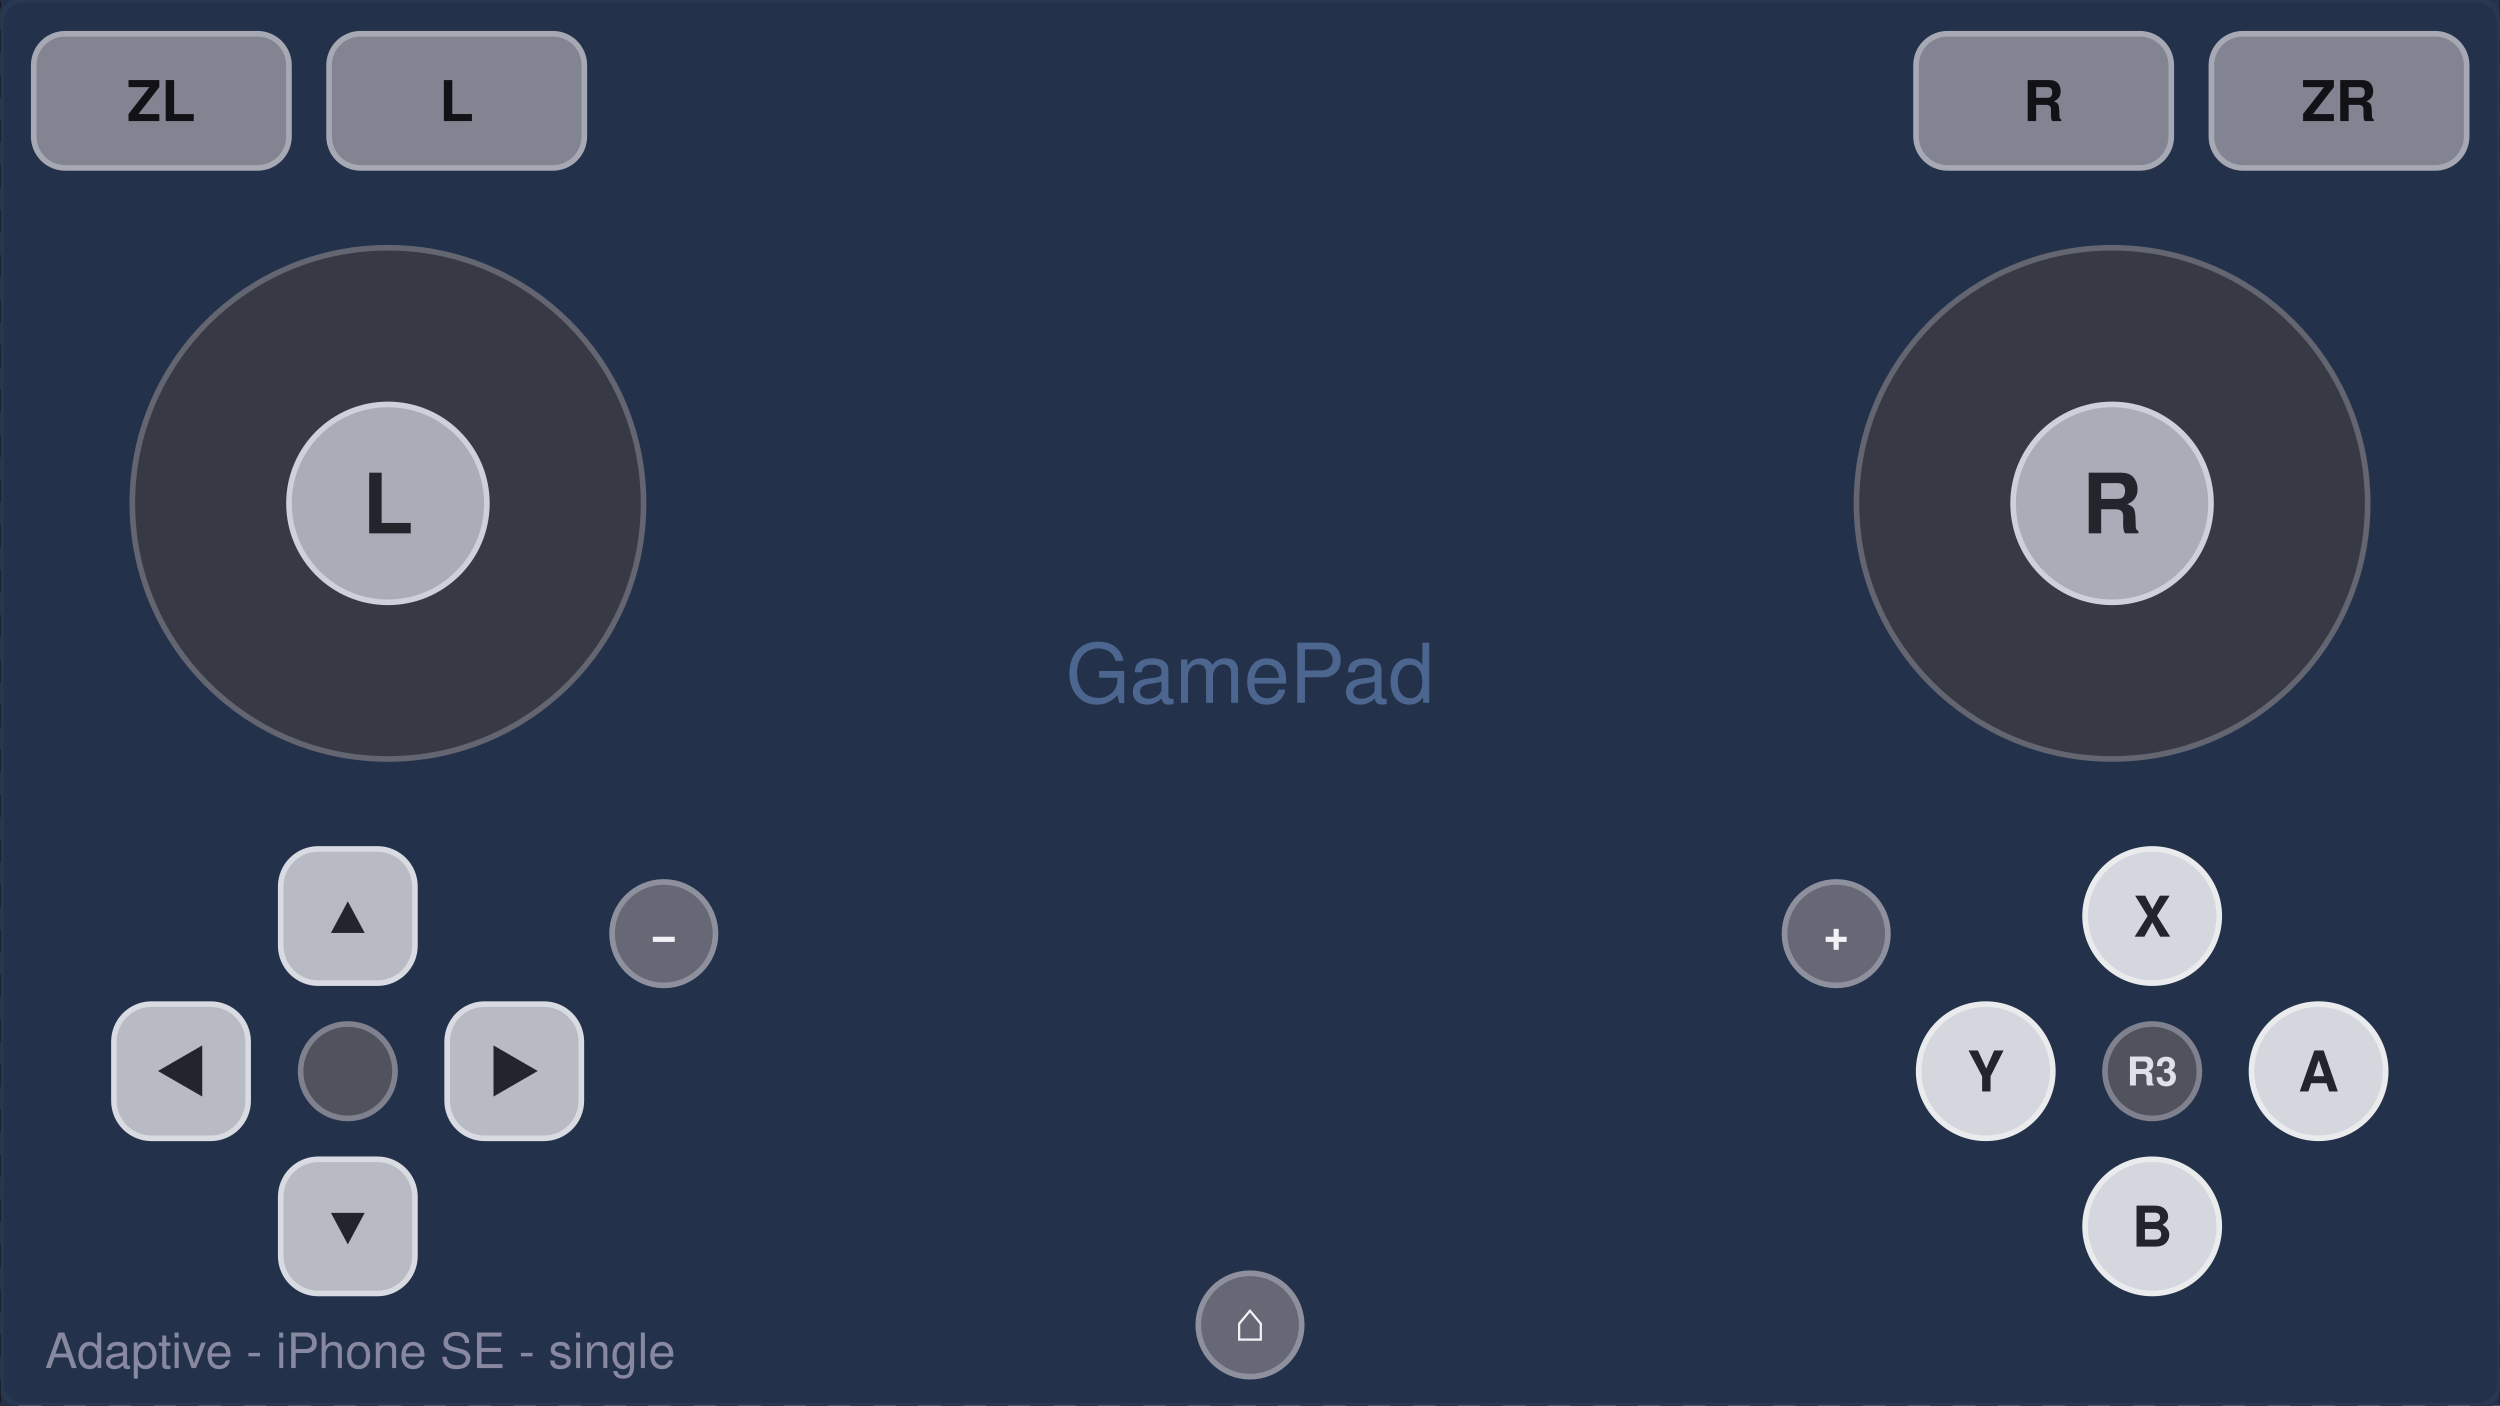
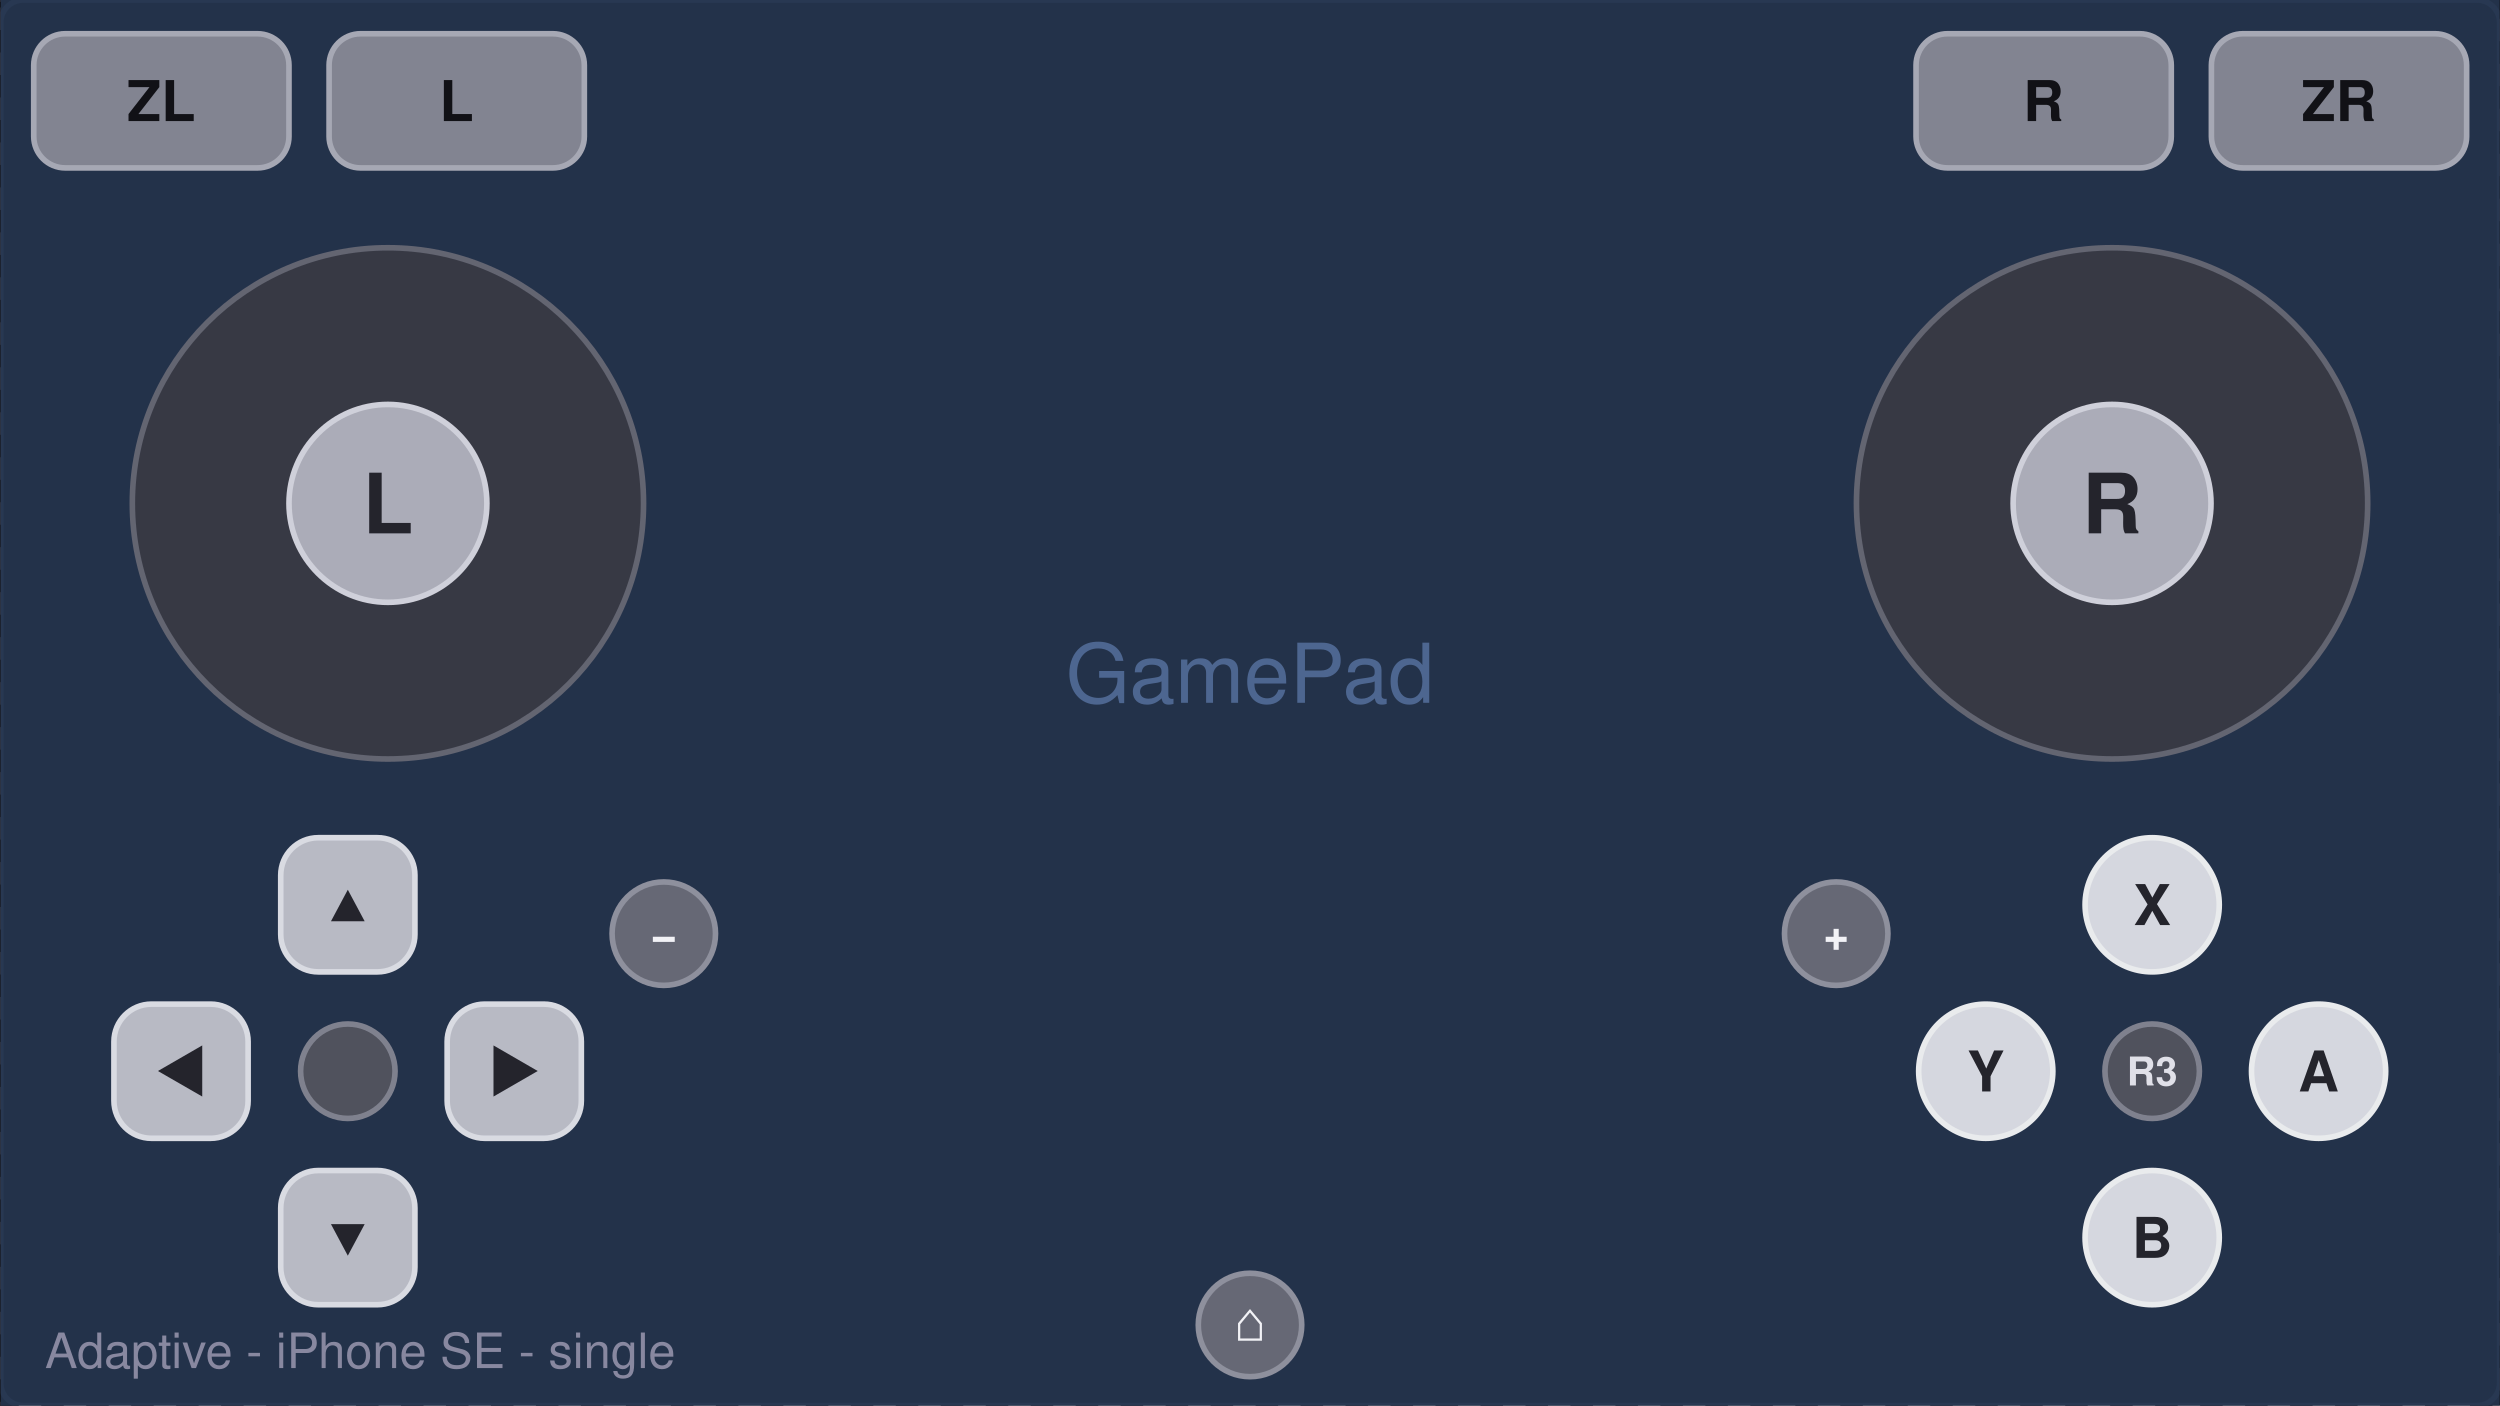
<svg xmlns="http://www.w3.org/2000/svg" width="667" height="375" viewBox="0 0 667.0 375.0" font-family="-apple-system, Helvetica, sans-serif">
  <rect width="100%" height="100%" fill="#101014" />
  <rect x="0.0" y="0.0" width="667.0" height="375.0" fill="none" stroke="#2a2a33" stroke-dasharray="6 6" />
  <rect x="0.2" y="0.0" width="666.7" height="375.0" fill="#23324a" />
  <text x="333.5" y="187.5" fill="#4d6690" font-size="22" text-anchor="middle">GamePad</text>
  <rect x="0.2" y="0.0" width="666.7" height="375.0" rx="6.0" fill="none" stroke="#4d6690" stroke-width="1.5" opacity="0.12" />
  <rect x="9.0" y="9.0" width="68.1" height="35.8" rx="8.4" fill="#8d8d99" stroke="#b5b5c0" stroke-width="1.5" opacity="0.9" />
  <text x="43.0" y="32.3" fill="#111116" font-size="15.0" font-weight="600" text-anchor="middle" opacity="1.0">ZL</text>
  <rect x="87.8" y="9.0" width="68.1" height="35.8" rx="8.4" fill="#8d8d99" stroke="#b5b5c0" stroke-width="1.5" opacity="0.9" />
  <text x="121.8" y="32.3" fill="#111116" font-size="15.0" font-weight="600" text-anchor="middle" opacity="1.0">L</text>
  <rect x="590.0" y="9.0" width="68.1" height="35.8" rx="8.4" fill="#8d8d99" stroke="#b5b5c0" stroke-width="1.5" opacity="0.9" />
  <text x="624.0" y="32.3" fill="#111116" font-size="15.0" font-weight="600" text-anchor="middle" opacity="1.0">ZR</text>
  <rect x="511.2" y="9.0" width="68.1" height="35.8" rx="8.4" fill="#8d8d99" stroke="#b5b5c0" stroke-width="1.5" opacity="0.9" />
  <text x="545.2" y="32.3" fill="#111116" font-size="15.0" font-weight="600" text-anchor="middle" opacity="1.0">R</text>
  <circle cx="103.5" cy="134.3" r="68.2" fill="#3a3a44" stroke="#6a6a76" stroke-width="1.5" opacity="0.9" />
  <circle cx="103.5" cy="134.3" r="26.4" fill="#b8b8c4" stroke="#e0e0ea" stroke-width="1.5" opacity="0.9" />
  <text x="103.5" y="142.3" fill="#24242c" font-size="22.2" font-weight="600" text-anchor="middle" opacity="1.0">L</text>
  <circle cx="563.5" cy="134.3" r="68.2" fill="#3a3a44" stroke="#6a6a76" stroke-width="1.5" opacity="0.9" />
  <circle cx="563.5" cy="134.3" r="26.4" fill="#b8b8c4" stroke="#e0e0ea" stroke-width="1.5" opacity="0.9" />
  <text x="563.5" y="142.3" fill="#24242c" font-size="22.2" font-weight="600" text-anchor="middle" opacity="1.0">R</text>
-   <rect x="74.9" y="226.5" width="35.8" height="35.8" rx="10.0" fill="#c9c9d2" stroke="#ededf3" stroke-width="1.5" opacity="0.9" />
-   <text x="92.8" y="249.9" fill="#24242c" font-size="15.0" font-weight="600" text-anchor="middle" opacity="1.0">▲</text>
-   <rect x="74.9" y="309.3" width="35.8" height="35.8" rx="10.0" fill="#c9c9d2" stroke="#ededf3" stroke-width="1.5" opacity="0.9" />
-   <text x="92.8" y="332.6" fill="#24242c" font-size="15.0" font-weight="600" text-anchor="middle" opacity="1.0">▼</text>
+   <rect x="74.9" y="223.5" width="35.8" height="35.8" rx="10.0" fill="#c9c9d2" stroke="#ededf3" stroke-width="1.5" opacity="0.9" />
+   <text x="92.8" y="246.8" fill="#24242c" font-size="15.0" font-weight="600" text-anchor="middle" opacity="1.0">▲</text>
+   <rect x="74.9" y="312.3" width="35.8" height="35.8" rx="10.0" fill="#c9c9d2" stroke="#ededf3" stroke-width="1.5" opacity="0.9" />
+   <text x="92.8" y="335.6" fill="#24242c" font-size="15.0" font-weight="600" text-anchor="middle" opacity="1.0">▼</text>
  <rect x="30.4" y="267.9" width="35.8" height="35.8" rx="10.0" fill="#c9c9d2" stroke="#ededf3" stroke-width="1.5" opacity="0.9" />
  <text x="48.4" y="291.2" fill="#24242c" font-size="15.0" font-weight="600" text-anchor="middle" opacity="1.0">◀</text>
  <rect x="119.3" y="267.9" width="35.8" height="35.8" rx="10.0" fill="#c9c9d2" stroke="#ededf3" stroke-width="1.5" opacity="0.9" />
  <text x="137.2" y="291.2" fill="#24242c" font-size="15.0" font-weight="600" text-anchor="middle" opacity="1.0">▶</text>
  <circle cx="92.8" cy="285.8" r="12.6" fill="#55555f" stroke="#8a8a96" stroke-width="1.5" opacity="0.9" />
  <circle cx="177.1" cy="249.1" r="13.8" fill="#6e6e7a" stroke="#9a9aa6" stroke-width="1.5" opacity="0.9" />
  <text x="177.1" y="253.3" fill="#f2f2f6" font-size="11.6" font-weight="600" text-anchor="middle" opacity="1.0">−</text>
  <circle cx="489.9" cy="249.1" r="13.8" fill="#6e6e7a" stroke="#9a9aa6" stroke-width="1.5" opacity="0.9" />
  <text x="489.9" y="253.3" fill="#f2f2f6" font-size="11.6" font-weight="600" text-anchor="middle" opacity="1.0">+</text>
  <circle cx="333.5" cy="353.5" r="13.8" fill="#6e6e7a" stroke="#9a9aa6" stroke-width="1.5" opacity="0.9" />
  <text x="333.5" y="357.7" fill="#f2f2f6" font-size="11.6" font-weight="600" text-anchor="middle" opacity="1.0">⌂</text>
-   <circle cx="574.2" cy="244.4" r="17.9" fill="#e9e9ef" stroke="#ffffff" stroke-width="1.5" opacity="0.9" />
-   <text x="574.2" y="249.9" fill="#24242c" font-size="15.0" font-weight="600" text-anchor="middle" opacity="1.0">X</text>
+   <circle cx="574.2" cy="241.4" r="17.9" fill="#e9e9ef" stroke="#ffffff" stroke-width="1.5" opacity="0.9" />
+   <text x="574.2" y="246.8" fill="#24242c" font-size="15.0" font-weight="600" text-anchor="middle" opacity="1.0">X</text>
  <circle cx="529.8" cy="285.8" r="17.9" fill="#e9e9ef" stroke="#ffffff" stroke-width="1.5" opacity="0.9" />
  <text x="529.8" y="291.2" fill="#24242c" font-size="15.0" font-weight="600" text-anchor="middle" opacity="1.0">Y</text>
  <circle cx="618.6" cy="285.8" r="17.9" fill="#e9e9ef" stroke="#ffffff" stroke-width="1.5" opacity="0.9" />
  <text x="618.6" y="291.2" fill="#24242c" font-size="15.0" font-weight="600" text-anchor="middle" opacity="1.0">A</text>
-   <circle cx="574.2" cy="327.2" r="17.9" fill="#e9e9ef" stroke="#ffffff" stroke-width="1.5" opacity="0.9" />
-   <text x="574.2" y="332.6" fill="#24242c" font-size="15.0" font-weight="600" text-anchor="middle" opacity="1.0">B</text>
+   <circle cx="574.2" cy="330.2" r="17.9" fill="#e9e9ef" stroke="#ffffff" stroke-width="1.5" opacity="0.9" />
+   <text x="574.2" y="335.6" fill="#24242c" font-size="15.0" font-weight="600" text-anchor="middle" opacity="1.0">B</text>
  <circle cx="574.2" cy="285.8" r="12.6" fill="#55555f" stroke="#8a8a96" stroke-width="1.5" opacity="0.9" />
  <text x="574.2" y="289.6" fill="#e0e0e8" font-size="10.6" font-weight="600" text-anchor="middle" opacity="1.0">R3</text>
  <text x="12" y="365.0" fill="#8888a0" font-size="13">Adaptive - iPhone SE - single</text>
</svg>
